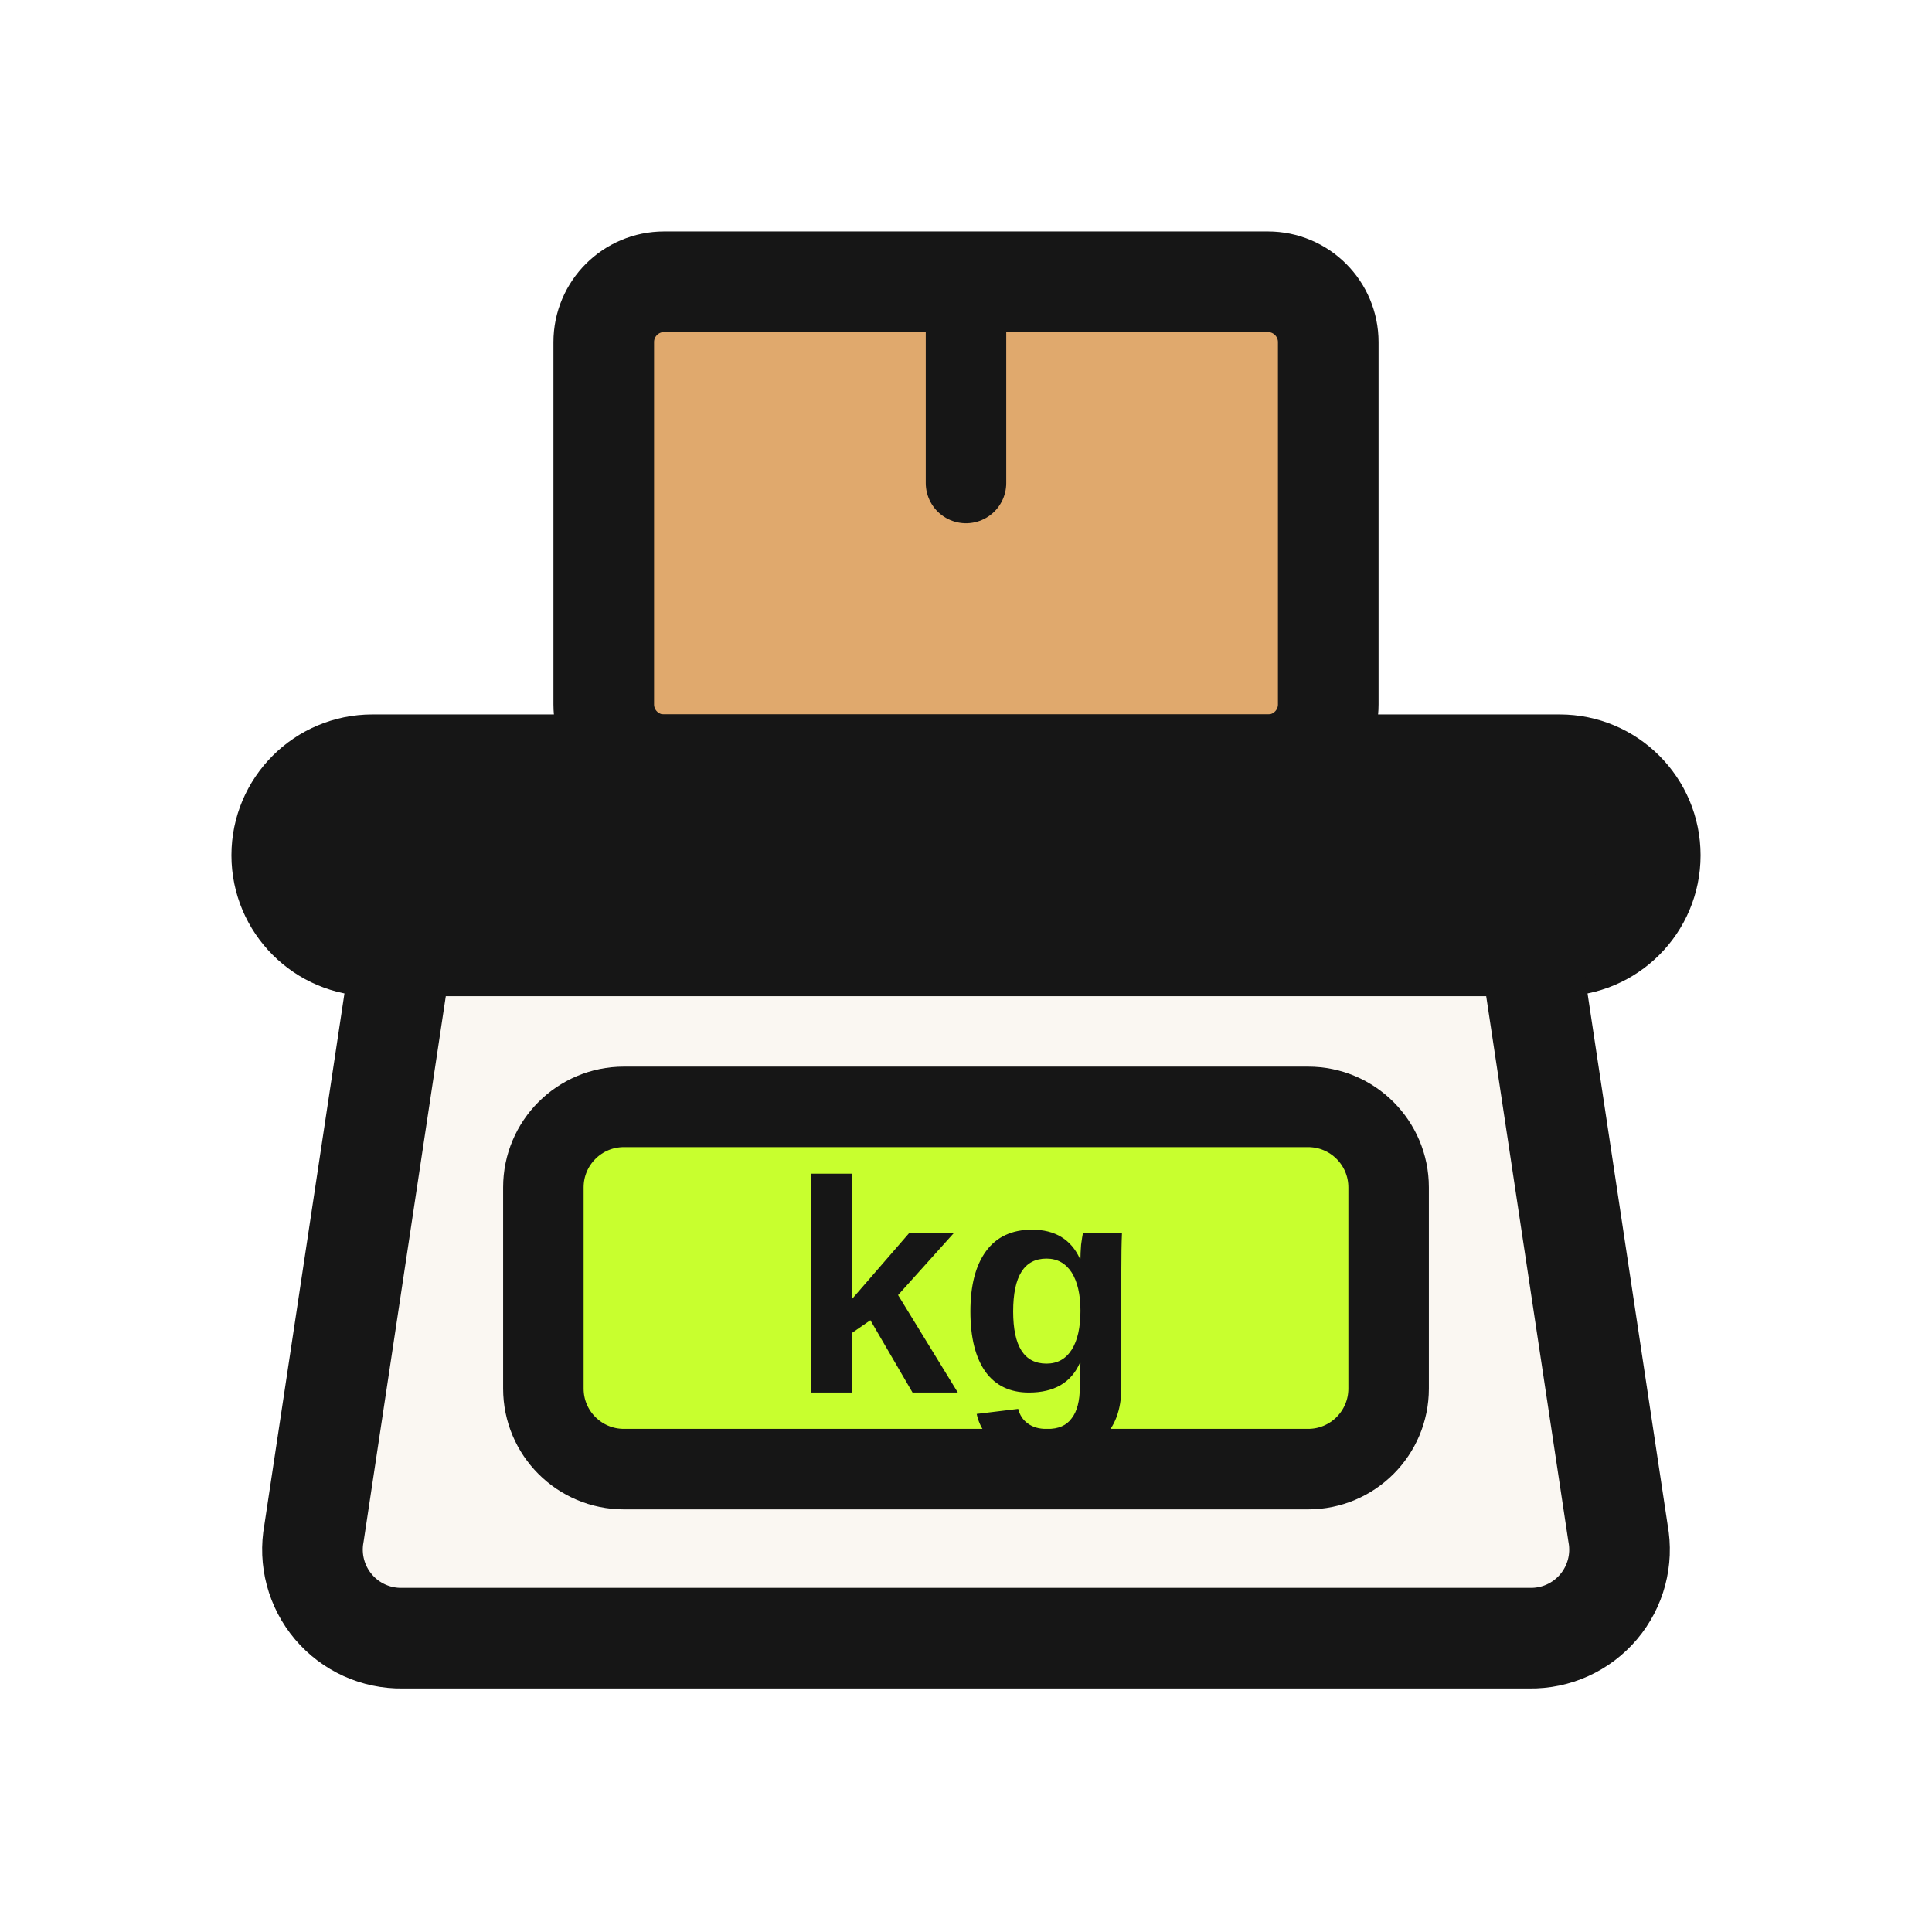
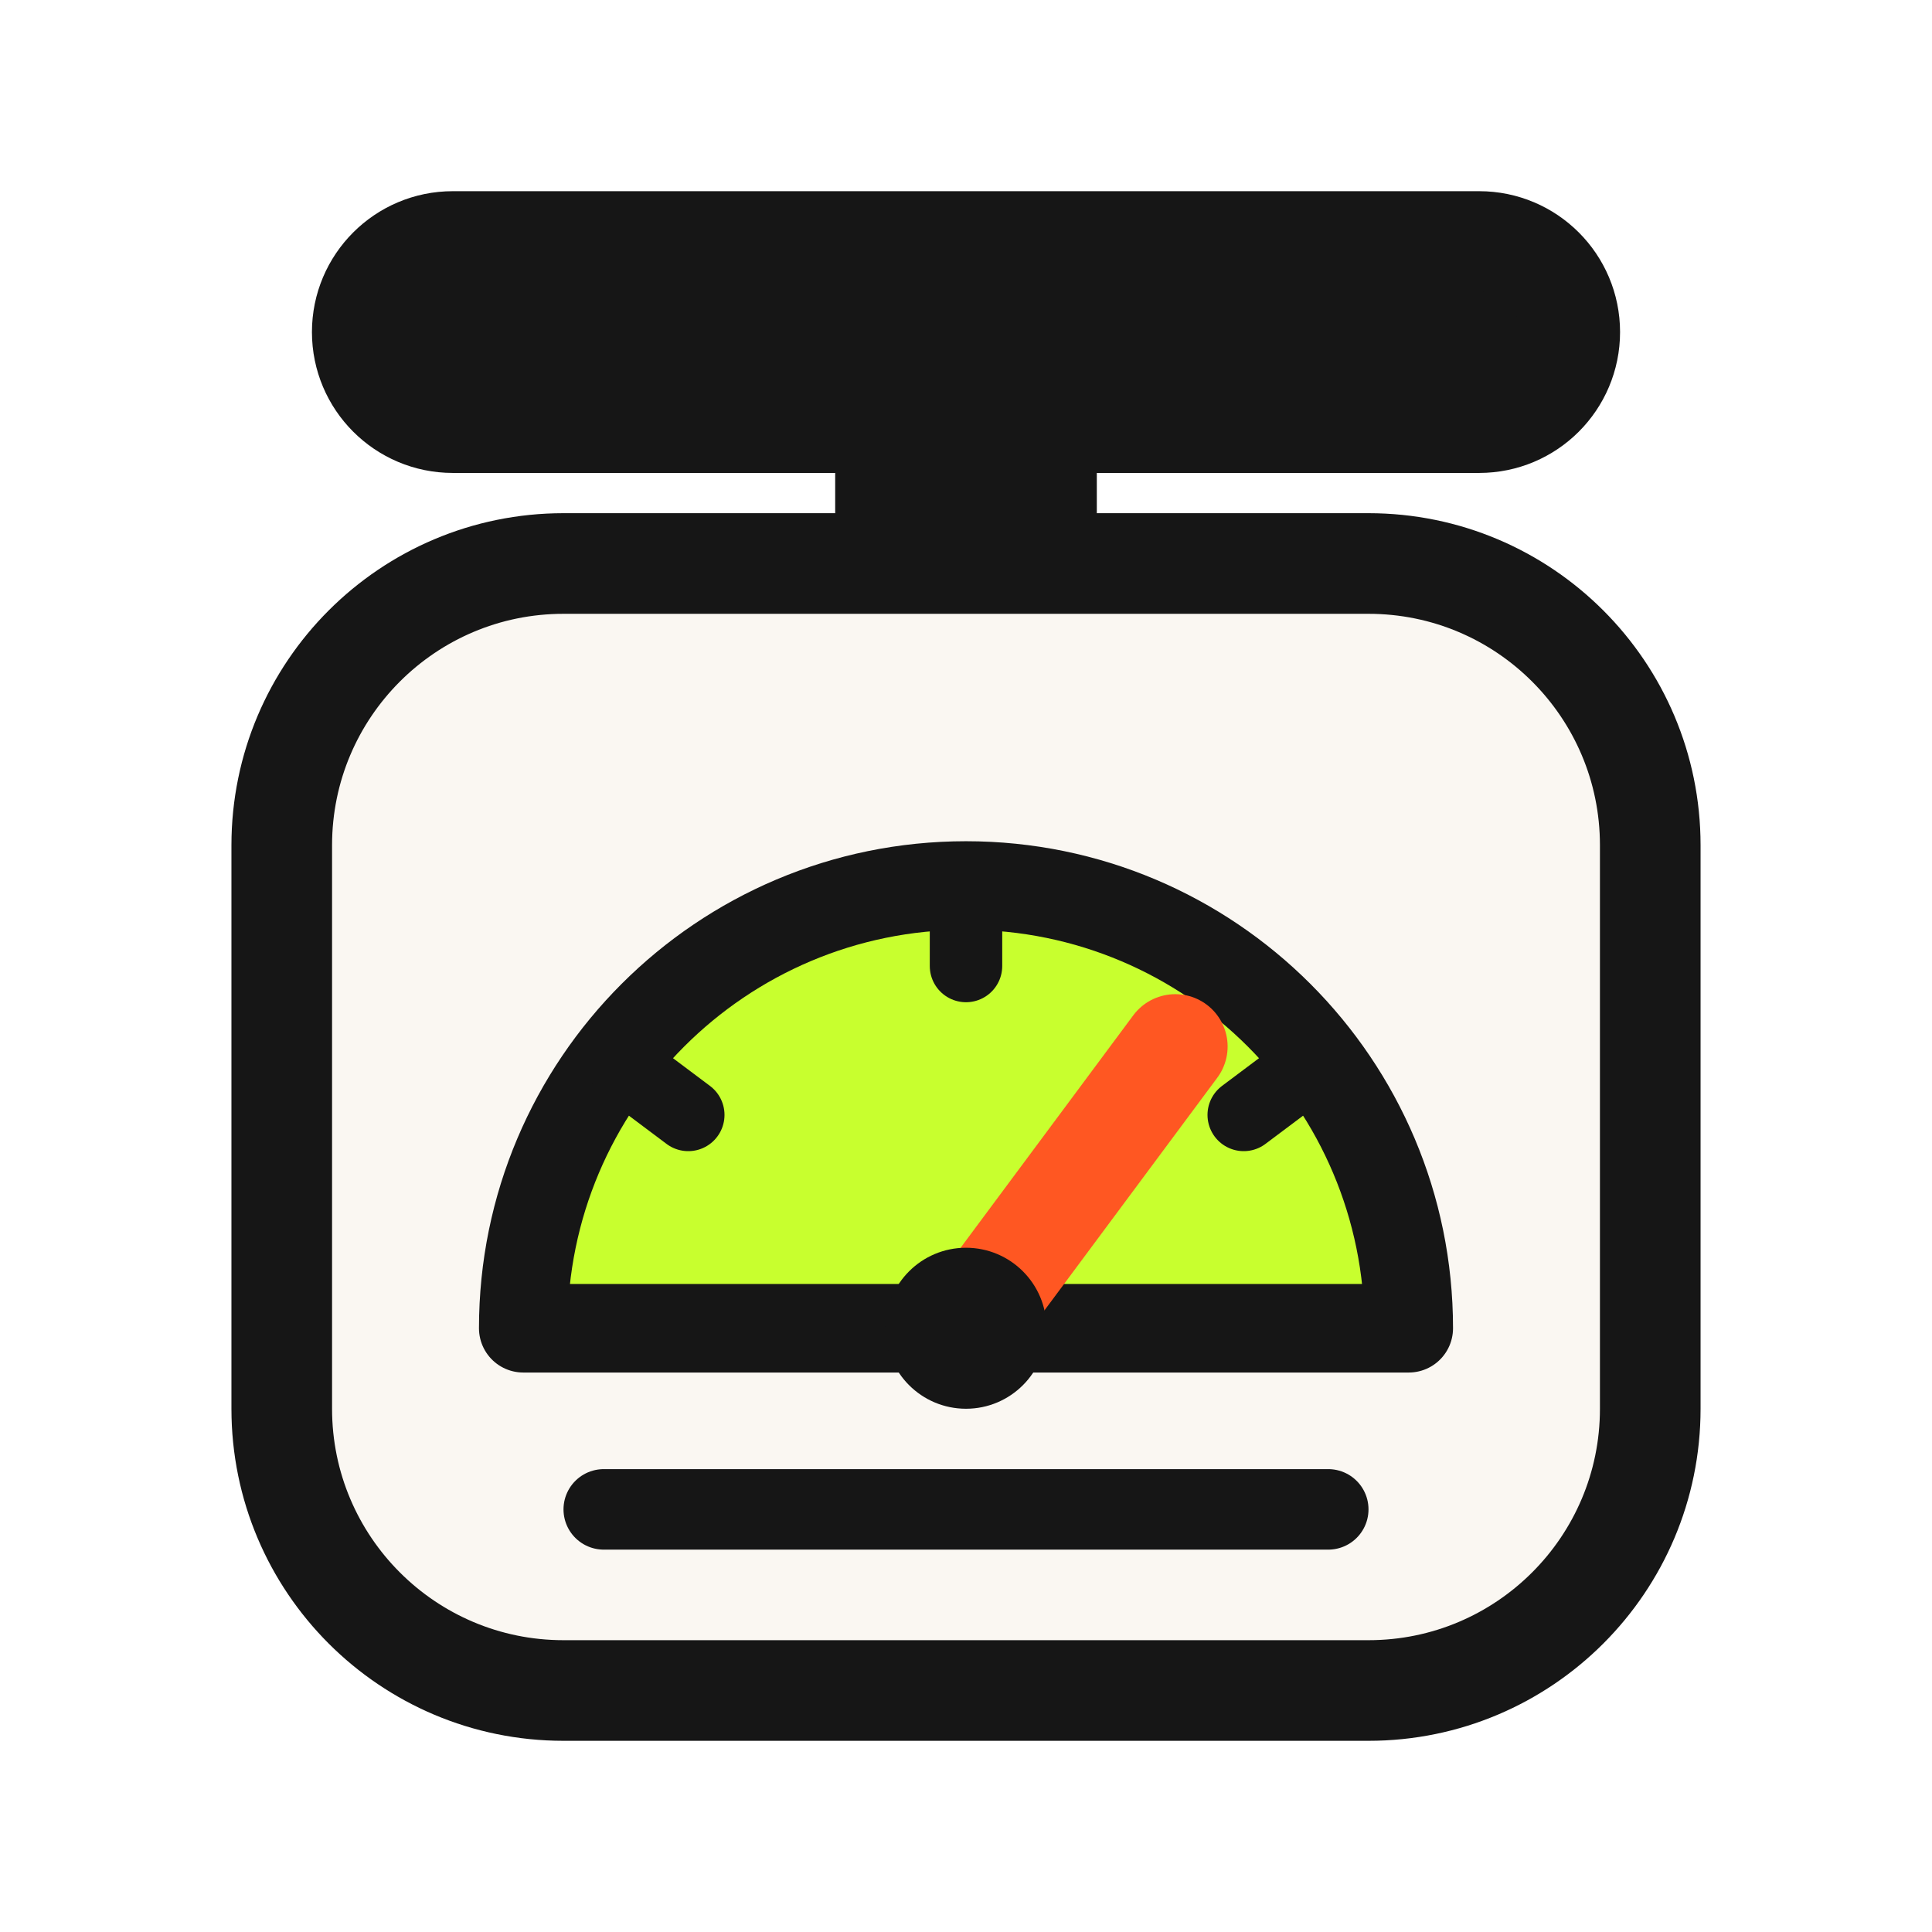
<svg xmlns="http://www.w3.org/2000/svg" viewBox="0 0 48 48" fill="none" stroke="#161616" stroke-width="2.5" stroke-linecap="round" stroke-linejoin="round">
-   <rect x="15" y="7" width="18" height="12" rx="1.5" fill="#E0A96D" />
-   <path d="M24 7v5" stroke-width="2" />
-   <rect x="7" y="19" width="34" height="4.5" rx="2.25" fill="#161616" />
-   <path d="M10 23.5h28l2.2 14.6a2.2 2.2 0 0 1-2.2 2.6H10a2.2 2.2 0 0 1-2.2-2.6z" fill="#FAF7F2" />
-   <rect x="13.5" y="27.5" width="21" height="9" rx="2" fill="#C8FF2E" stroke-width="2" />
-   <text x="24" y="34.6" font-family="Arial, Helvetica, sans-serif" font-size="7.5" font-weight="700" text-anchor="middle" fill="#161616" stroke="none">kg</text>
+   <rect x="9" y="6" width="30" height="4.5" rx="2.25" fill="#161616" />
+   <path d="M22 10.5h4v3.5h-4z" fill="#161616" />
+   <rect x="7" y="14" width="34" height="28" rx="7" fill="#FAF7F2" />
+   <path d="M13 33a11 11 0 0 1 22 0z" fill="#C8FF2E" stroke-width="2.2" />
+   <path d="M15.5 26.5l1.6 1.2M24 22v2M32.5 26.5l-1.6 1.2" stroke-width="1.8" />
+   <path d="M24 33l5.2-7" stroke="#FF5722" stroke-width="2.6" />
+   <circle cx="24" cy="33" r="2" fill="#161616" stroke="none" />
+   <path d="M15 37.5h18" stroke-width="2" />
</svg>
